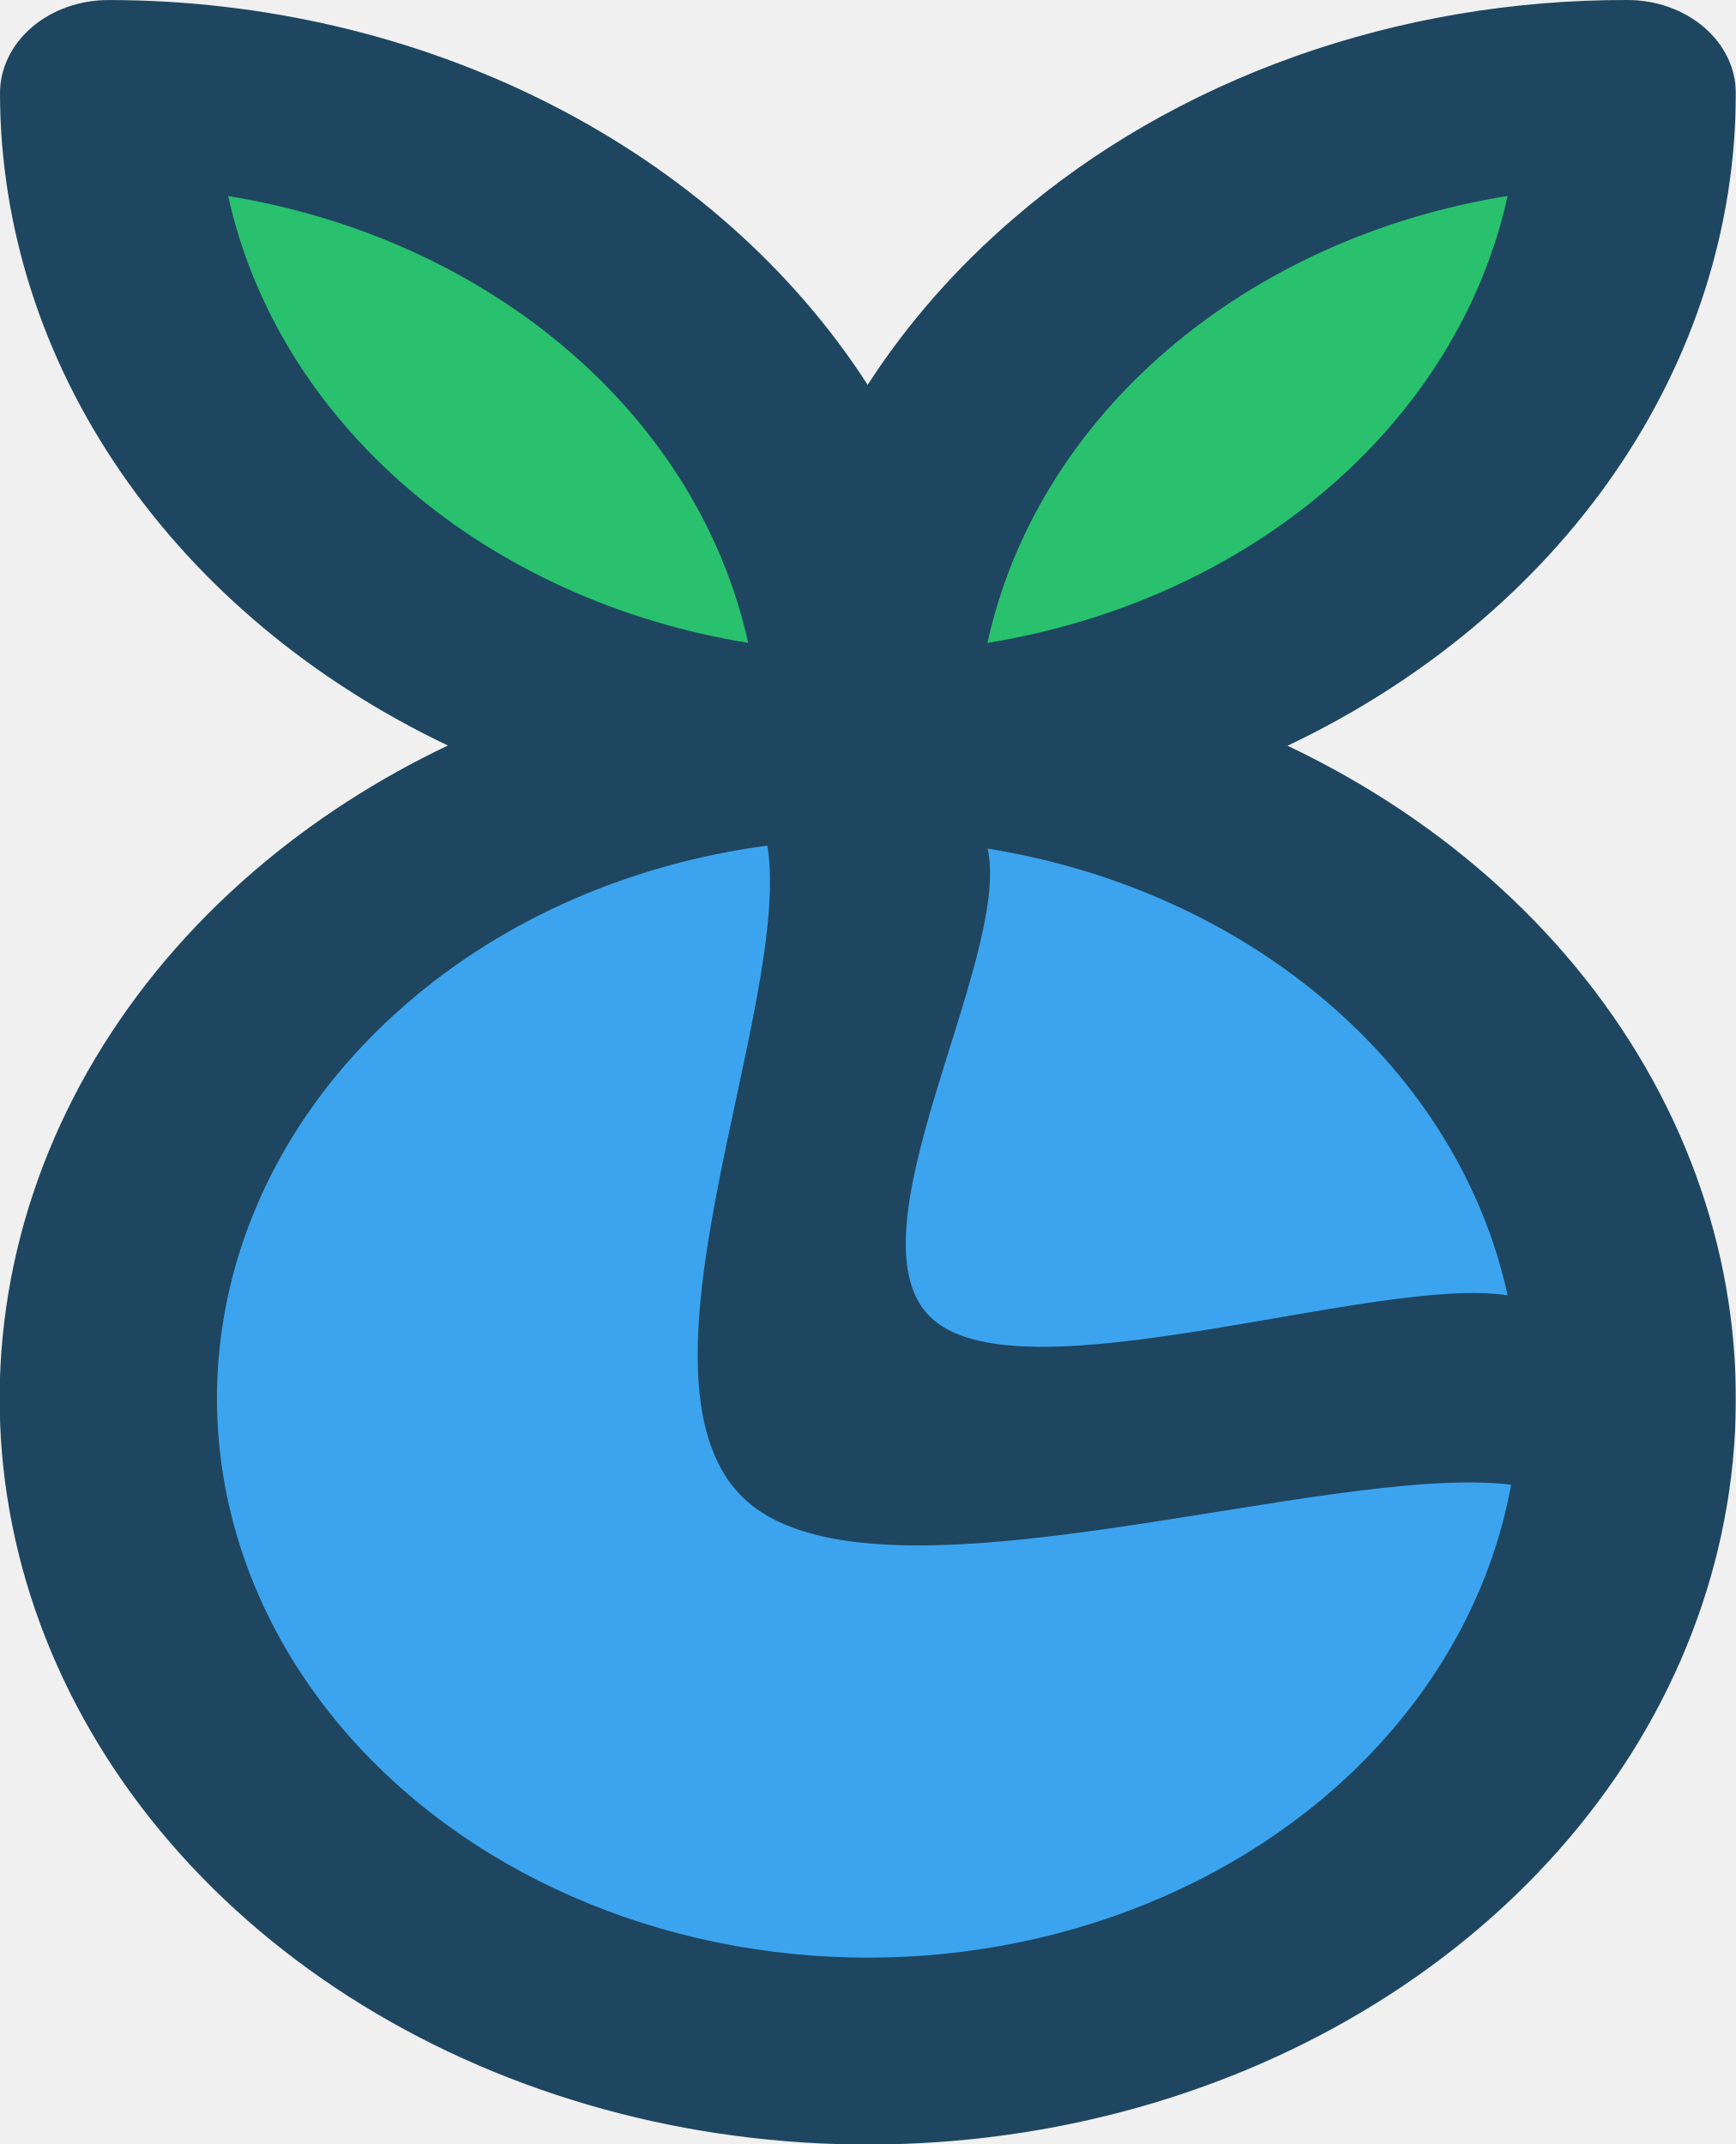
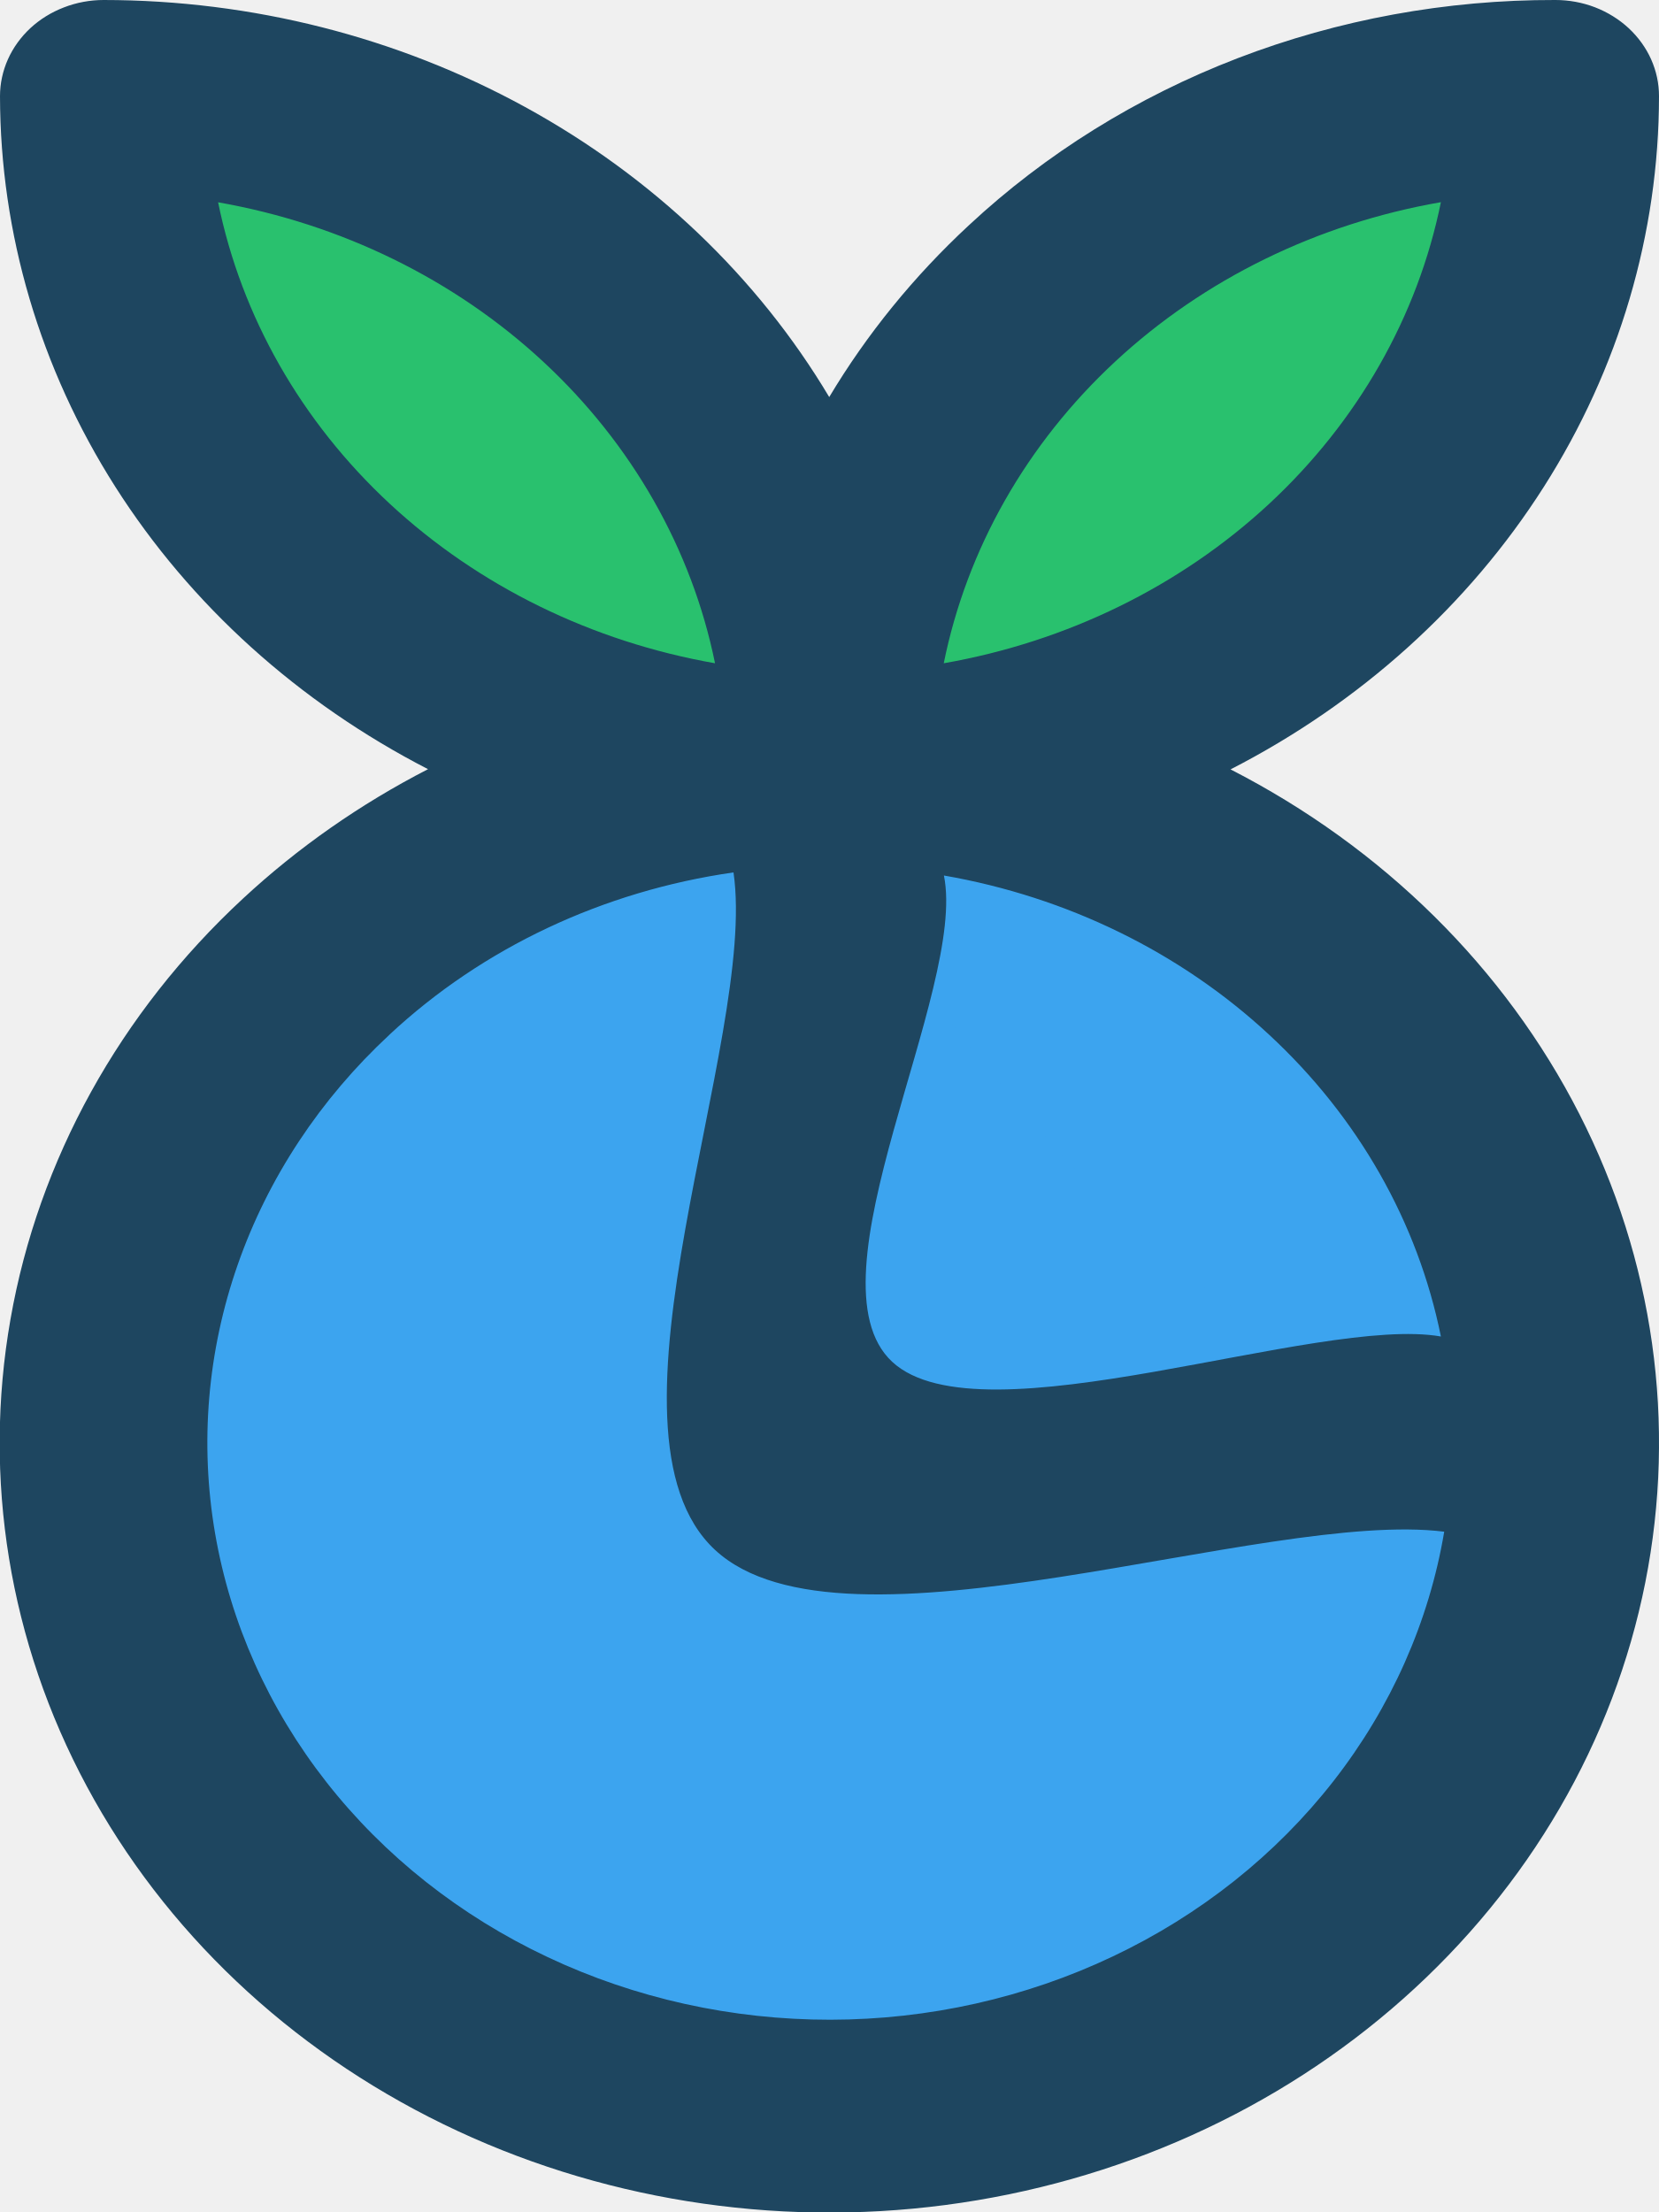
- <svg xmlns="http://www.w3.org/2000/svg" width="119" height="147" viewBox="0 0 119 147" fill="none">
-   <mask id="mask0_231_67" style="mask-type:luminance" maskUnits="userSpaceOnUse" x="0" y="0" width="119" height="147">
-     <path d="M119 0H0V147H119V0Z" fill="white" />
+ <svg xmlns="http://www.w3.org/2000/svg" width="30" height="40" viewBox="0 0 30 40" fill="none">
+   <mask id="mask0_231_67" style="mask-type:luminance" maskUnits="userSpaceOnUse" x="0" y="0" width="30" height="40">
+     <path d="M30 0H0V40H30V0Z" fill="white" />
  </mask>
  <g mask="url(#mask0_231_67)">
-     <path d="M94.457 36.616C107.002 27.989 113.61 17.171 109.217 12.454C104.824 7.737 91.093 10.906 78.548 19.533C66.003 28.161 59.394 38.978 63.787 43.696C68.18 48.413 81.911 45.243 94.457 36.616Z" fill="#29C16E" />
-     <path d="M52.381 45.088C56.157 41.843 50.814 31.991 40.448 23.083C30.081 14.175 18.616 9.583 14.841 12.828C11.065 16.073 16.408 25.925 26.774 34.833C37.141 43.741 48.606 48.333 52.381 45.088Z" fill="#29C16E" />
-     <path d="M103.192 93.022C108.682 89.248 104.993 77.448 94.954 66.668C84.914 55.887 72.326 50.208 66.836 53.983C61.347 57.758 65.035 69.558 75.075 80.338C85.114 91.118 97.703 96.797 103.192 93.022Z" fill="#3CA4EF" />
-     <path d="M12.285 97.088C12.285 108.318 17.476 119.088 26.717 127.029C35.957 134.97 48.49 139.431 61.559 139.431C88.772 139.431 129.393 101.073 103.52 93.839C75.133 85.903 62.041 55.567 56.158 55C29.115 52.392 12.285 73.703 12.285 97.088Z" fill="#3CA4EF" />
-     <path d="M-1.15325e-05 6.391C0.014 15.521 2.868 24.481 8.266 32.345C13.665 40.208 21.411 46.688 30.704 51.114C25.834 53.435 21.365 56.33 17.428 59.715C8.596 67.297 2.762 77.074 0.753 87.662C-1.257 98.25 0.658 109.113 6.229 118.714C11.799 128.315 20.741 136.168 31.791 141.161C42.841 146.153 55.438 148.034 67.799 146.536C80.161 145.038 91.662 140.237 100.674 132.813C109.686 125.389 115.752 115.718 118.016 105.167C120.279 94.617 118.624 83.722 113.285 74.025C107.947 64.327 99.194 56.318 88.266 51.13C97.572 46.711 105.329 40.23 110.734 32.363C116.139 24.496 118.994 15.528 119.002 6.392C119.002 5.553 118.81 4.721 118.436 3.946C118.063 3.17 117.515 2.466 116.824 1.872C116.133 1.278 115.313 0.808 114.41 0.486C113.508 0.165 112.541 -9.26937e-05 111.564 -1.30512e-06C103.747 -0.018 96.003 1.297 88.781 3.868C81.559 6.439 75.002 10.215 69.49 14.979C65.552 18.362 62.183 22.202 59.482 26.387C54.336 18.398 46.796 11.739 37.644 7.099C28.493 2.46 18.063 0.009 7.437 0.002C6.461 0.002 5.494 0.167 4.592 0.488C3.69 0.809 2.87 1.279 2.179 1.873C1.488 2.466 0.941 3.17 0.567 3.945C0.193 4.721 0 5.551 -1.15325e-05 6.391ZM67.696 44.08C69.352 36.478 73.643 29.483 80.007 24.015C86.371 18.546 94.51 14.858 103.356 13.434C101.688 21.032 97.392 28.02 91.031 33.487C84.669 38.954 76.537 42.646 67.696 44.08ZM91.041 68.766C97.406 74.228 101.7 81.219 103.356 88.817C94.52 87.381 70.359 95.965 64 90.5C57.641 85.035 69.378 65.777 67.707 58.183C76.55 59.606 84.684 63.296 91.041 68.766ZM27.945 68.754C34.617 62.99 43.261 59.214 52.612 57.978C54.365 69.067 42.082 95.087 51.29 103C60.499 110.913 90.69 100.285 103.595 101.791C102.508 107.774 99.787 113.451 95.655 118.357C91.525 123.262 86.1 127.258 79.827 130.015C73.553 132.773 66.609 134.215 59.562 134.224C52.516 134.231 45.567 132.806 39.285 130.062C33.002 127.319 27.566 123.337 23.419 118.44C19.272 113.544 16.534 107.874 15.428 101.894C14.322 95.913 14.879 89.793 17.055 84.033C19.23 78.273 22.962 73.039 27.945 68.757V68.754ZM15.641 13.443C24.478 14.879 32.606 18.57 38.965 24.035C45.325 29.499 49.62 36.484 51.29 44.078C42.454 42.642 34.326 38.952 27.967 33.487C21.608 28.022 17.314 21.037 15.644 13.443H15.641Z" fill="#1E4660" />
+     <path d="M23.813 9.964C26.975 7.616 28.641 4.672 27.534 3.389C26.426 2.105 22.965 2.968 19.802 5.315C16.639 7.663 14.973 10.606 16.081 11.89C17.188 13.174 20.65 12.311 23.813 9.964Z" fill="#29C16E" />
+     <path d="M13.205 12.269C14.157 11.386 12.81 8.705 10.197 6.281C7.583 3.857 4.693 2.608 3.741 3.491C2.789 4.373 4.136 7.054 6.75 9.478C9.363 11.902 12.254 13.152 13.205 12.269Z" fill="#29C16E" />
+     <path d="M26.015 25.312C27.399 24.285 26.469 21.074 23.938 18.141C21.407 15.207 18.233 13.662 16.849 14.689C15.466 15.716 16.395 18.927 18.926 21.861C21.457 24.794 24.631 26.339 26.015 25.312Z" fill="#3CA4EF" />
+     <path d="M3.097 26.419C3.097 29.474 4.406 32.405 6.735 34.566C9.065 36.727 12.224 37.94 15.519 37.94C22.38 37.94 32.62 27.503 26.097 25.534C18.941 23.375 15.641 15.12 14.157 14.966C7.34 14.256 3.097 20.055 3.097 26.419Z" fill="#3CA4EF" />
+     <path d="M7.35125e-08 1.739C0.004 4.223 0.723 6.661 2.084 8.801C3.445 10.941 5.398 12.704 7.74 13.909C6.513 14.54 5.386 15.328 4.394 16.249C2.167 18.312 0.696 20.973 0.19 23.854C-0.317 26.735 0.166 29.691 1.57 32.303C2.974 34.916 5.229 37.052 8.015 38.411C10.8 39.77 13.976 40.281 17.092 39.874C20.209 39.466 23.108 38.16 25.38 36.139C27.652 34.119 29.181 31.488 29.752 28.617C30.322 25.746 29.905 22.781 28.559 20.143C27.213 17.504 25.007 15.325 22.252 13.913C24.598 12.71 26.553 10.947 27.916 8.806C29.279 6.665 29.998 4.225 30 1.739C30 1.511 29.952 1.285 29.858 1.074C29.764 0.863 29.625 0.671 29.451 0.509C29.277 0.348 29.07 0.22 28.843 0.132C28.616 0.045 28.372 -9.74685e-05 28.125 -7.26008e-05C26.155 -0.005 24.202 0.353 22.382 1.052C20.561 1.752 18.908 2.78 17.518 4.076C16.526 4.996 15.676 6.041 14.995 7.18C13.698 5.006 11.797 3.194 9.49 1.932C7.183 0.669 4.554 0.002 1.875 0C1.629 0 1.385 0.045 1.158 0.133C0.93 0.22 0.723 0.348 0.549 0.509C0.375 0.671 0.237 0.863 0.143 1.073C0.049 1.284 5.36654e-05 1.511 7.35125e-08 1.739ZM17.066 11.994C17.484 9.926 18.566 8.023 20.17 6.535C21.774 5.046 23.826 4.043 26.056 3.656C25.636 5.723 24.552 7.624 22.949 9.112C21.345 10.6 19.295 11.604 17.066 11.994ZM22.951 18.712C24.556 20.198 25.639 22.1 26.056 24.168C23.828 23.777 17.738 26.113 16.134 24.626C14.531 23.139 17.49 17.898 17.069 15.832C19.298 16.219 21.349 17.223 22.951 18.712ZM7.045 18.708C8.727 17.14 10.906 16.113 13.264 15.776C13.706 18.794 10.609 25.874 12.93 28.027C15.252 30.18 22.863 27.288 26.116 27.698C25.842 29.326 25.156 30.871 24.115 32.206C23.073 33.541 21.706 34.628 20.124 35.378C18.543 36.129 16.792 36.521 15.016 36.523C13.239 36.525 11.487 36.138 9.904 35.391C8.32 34.645 6.949 33.561 5.904 32.228C4.859 30.896 4.168 29.353 3.889 27.726C3.61 26.099 3.751 24.433 4.3 22.866C4.848 21.299 5.789 19.874 7.045 18.709V18.708ZM3.943 3.658C6.171 4.049 8.22 5.053 9.823 6.54C11.426 8.027 12.509 9.928 12.93 11.994C10.703 11.603 8.654 10.599 7.051 9.112C5.448 7.625 4.365 5.724 3.944 3.658H3.943Z" fill="#1E4660" />
  </g>
</svg>
